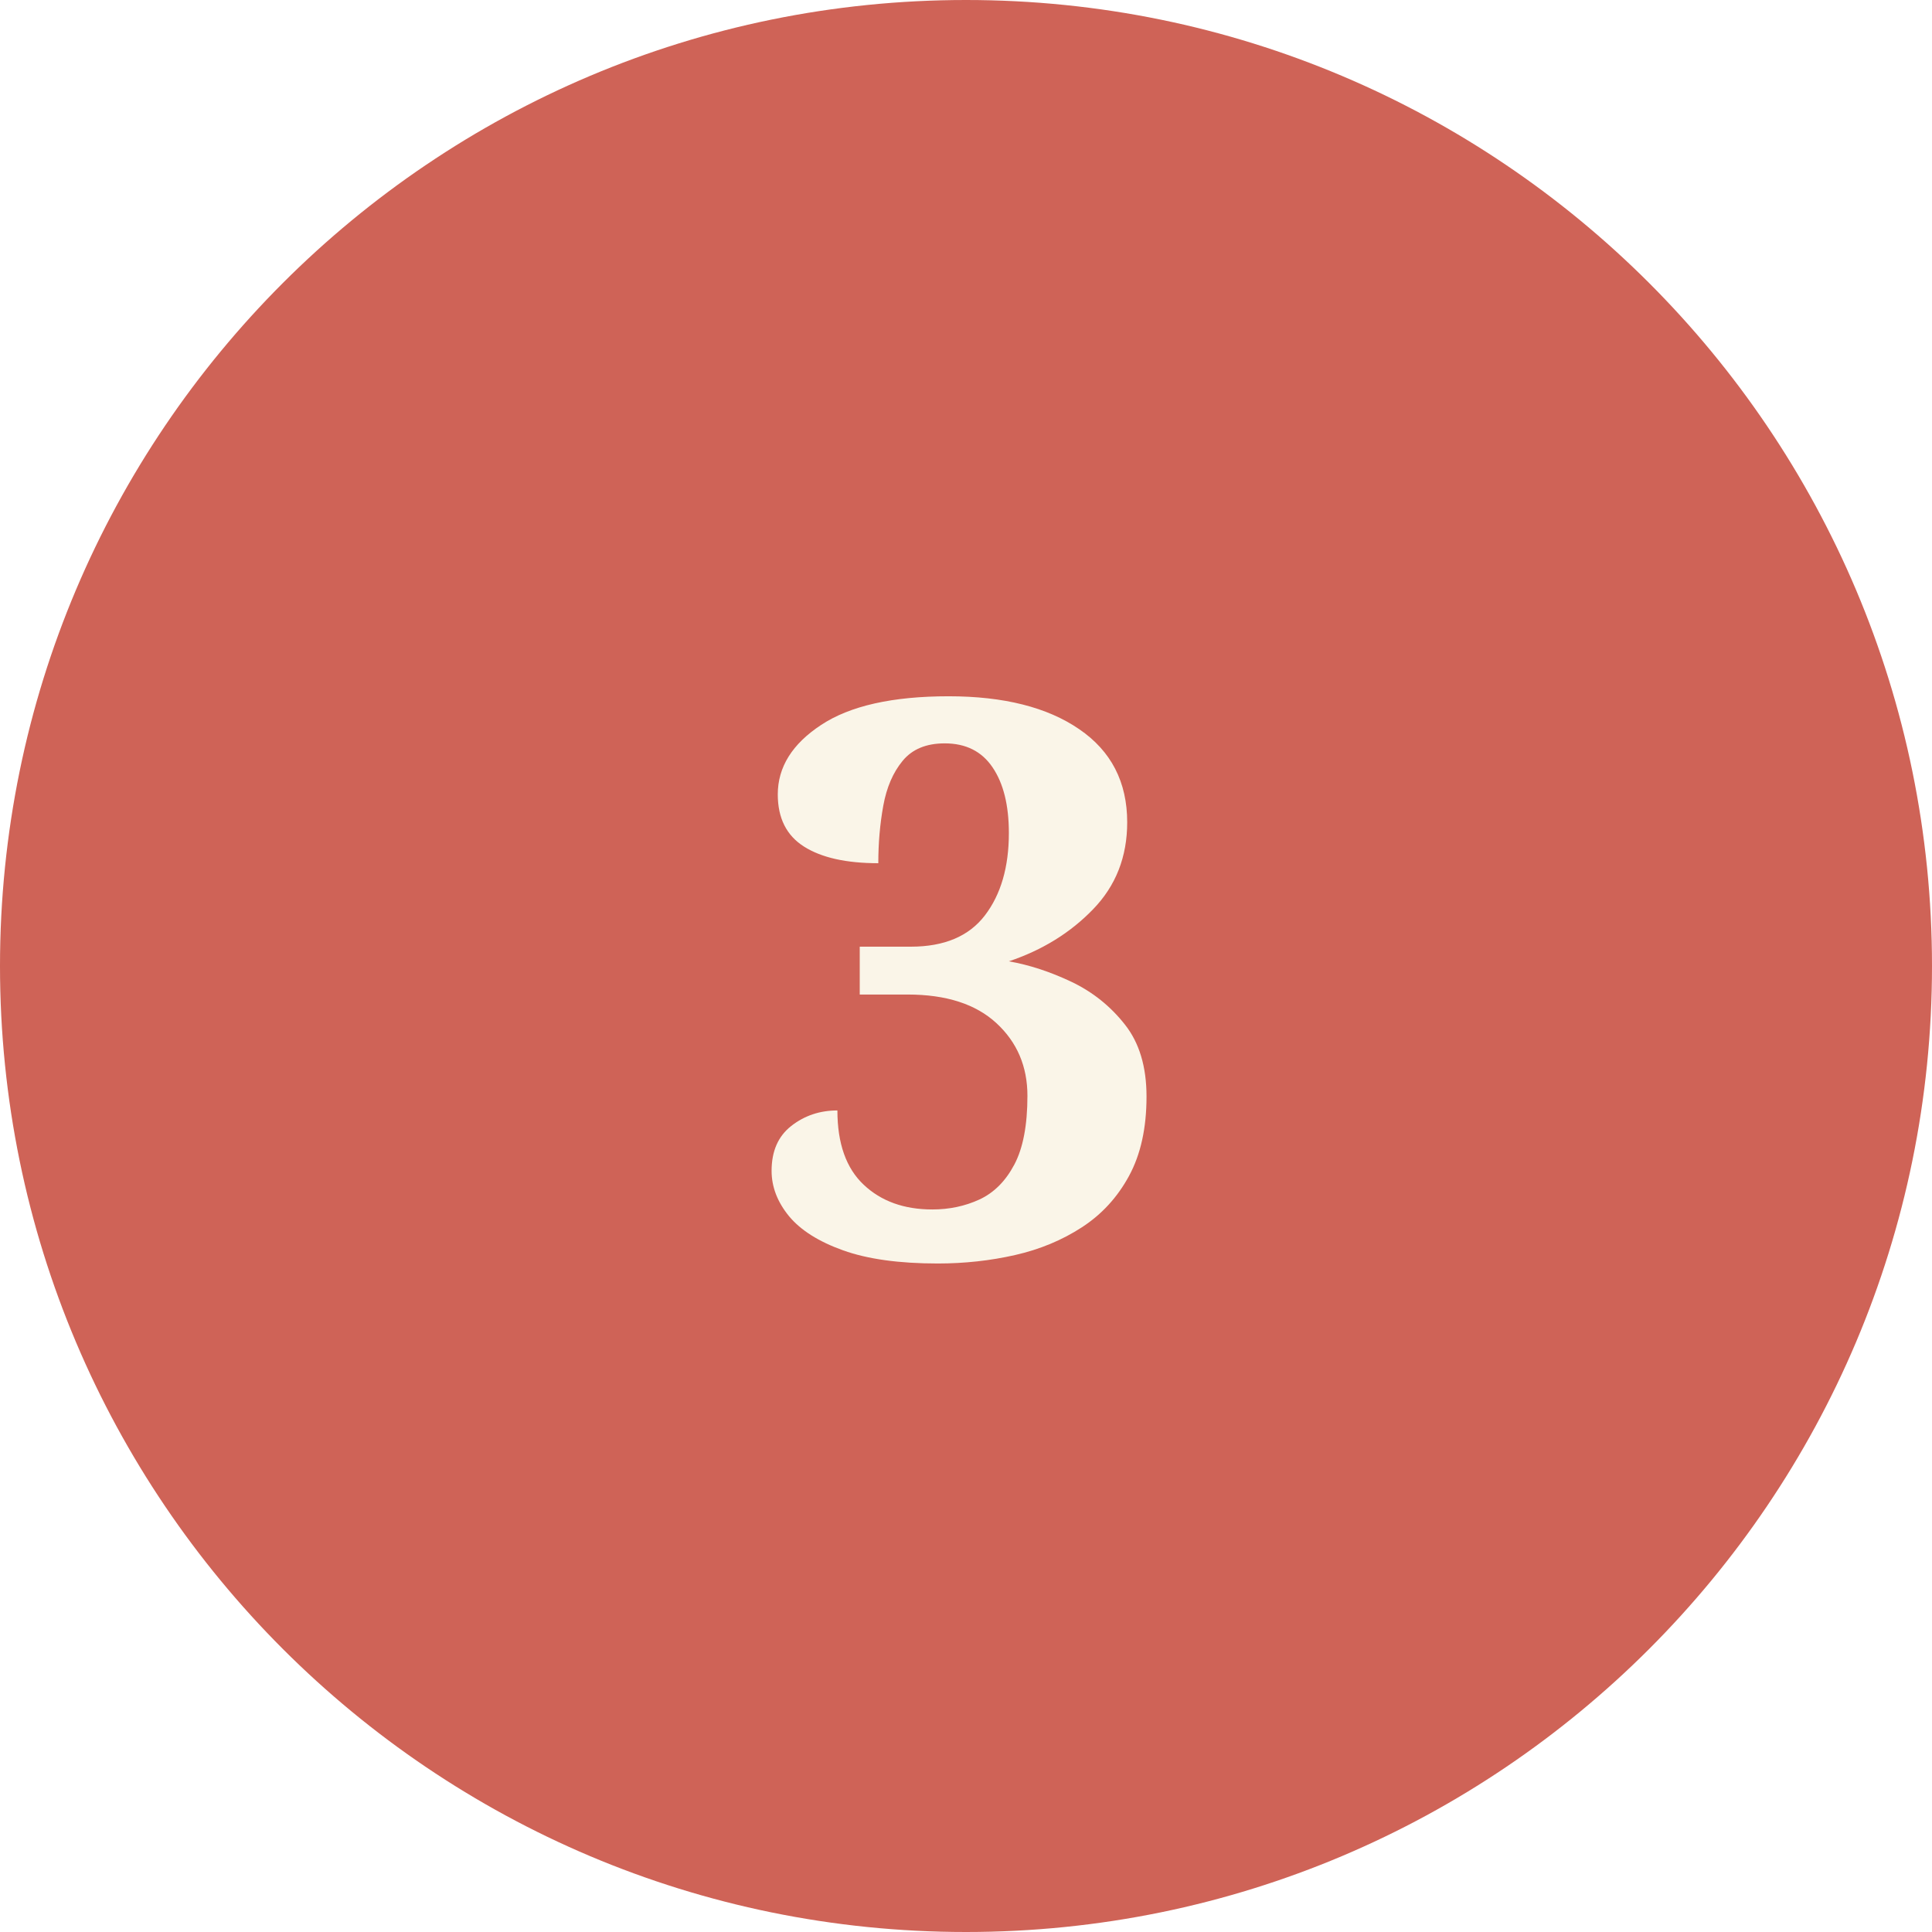
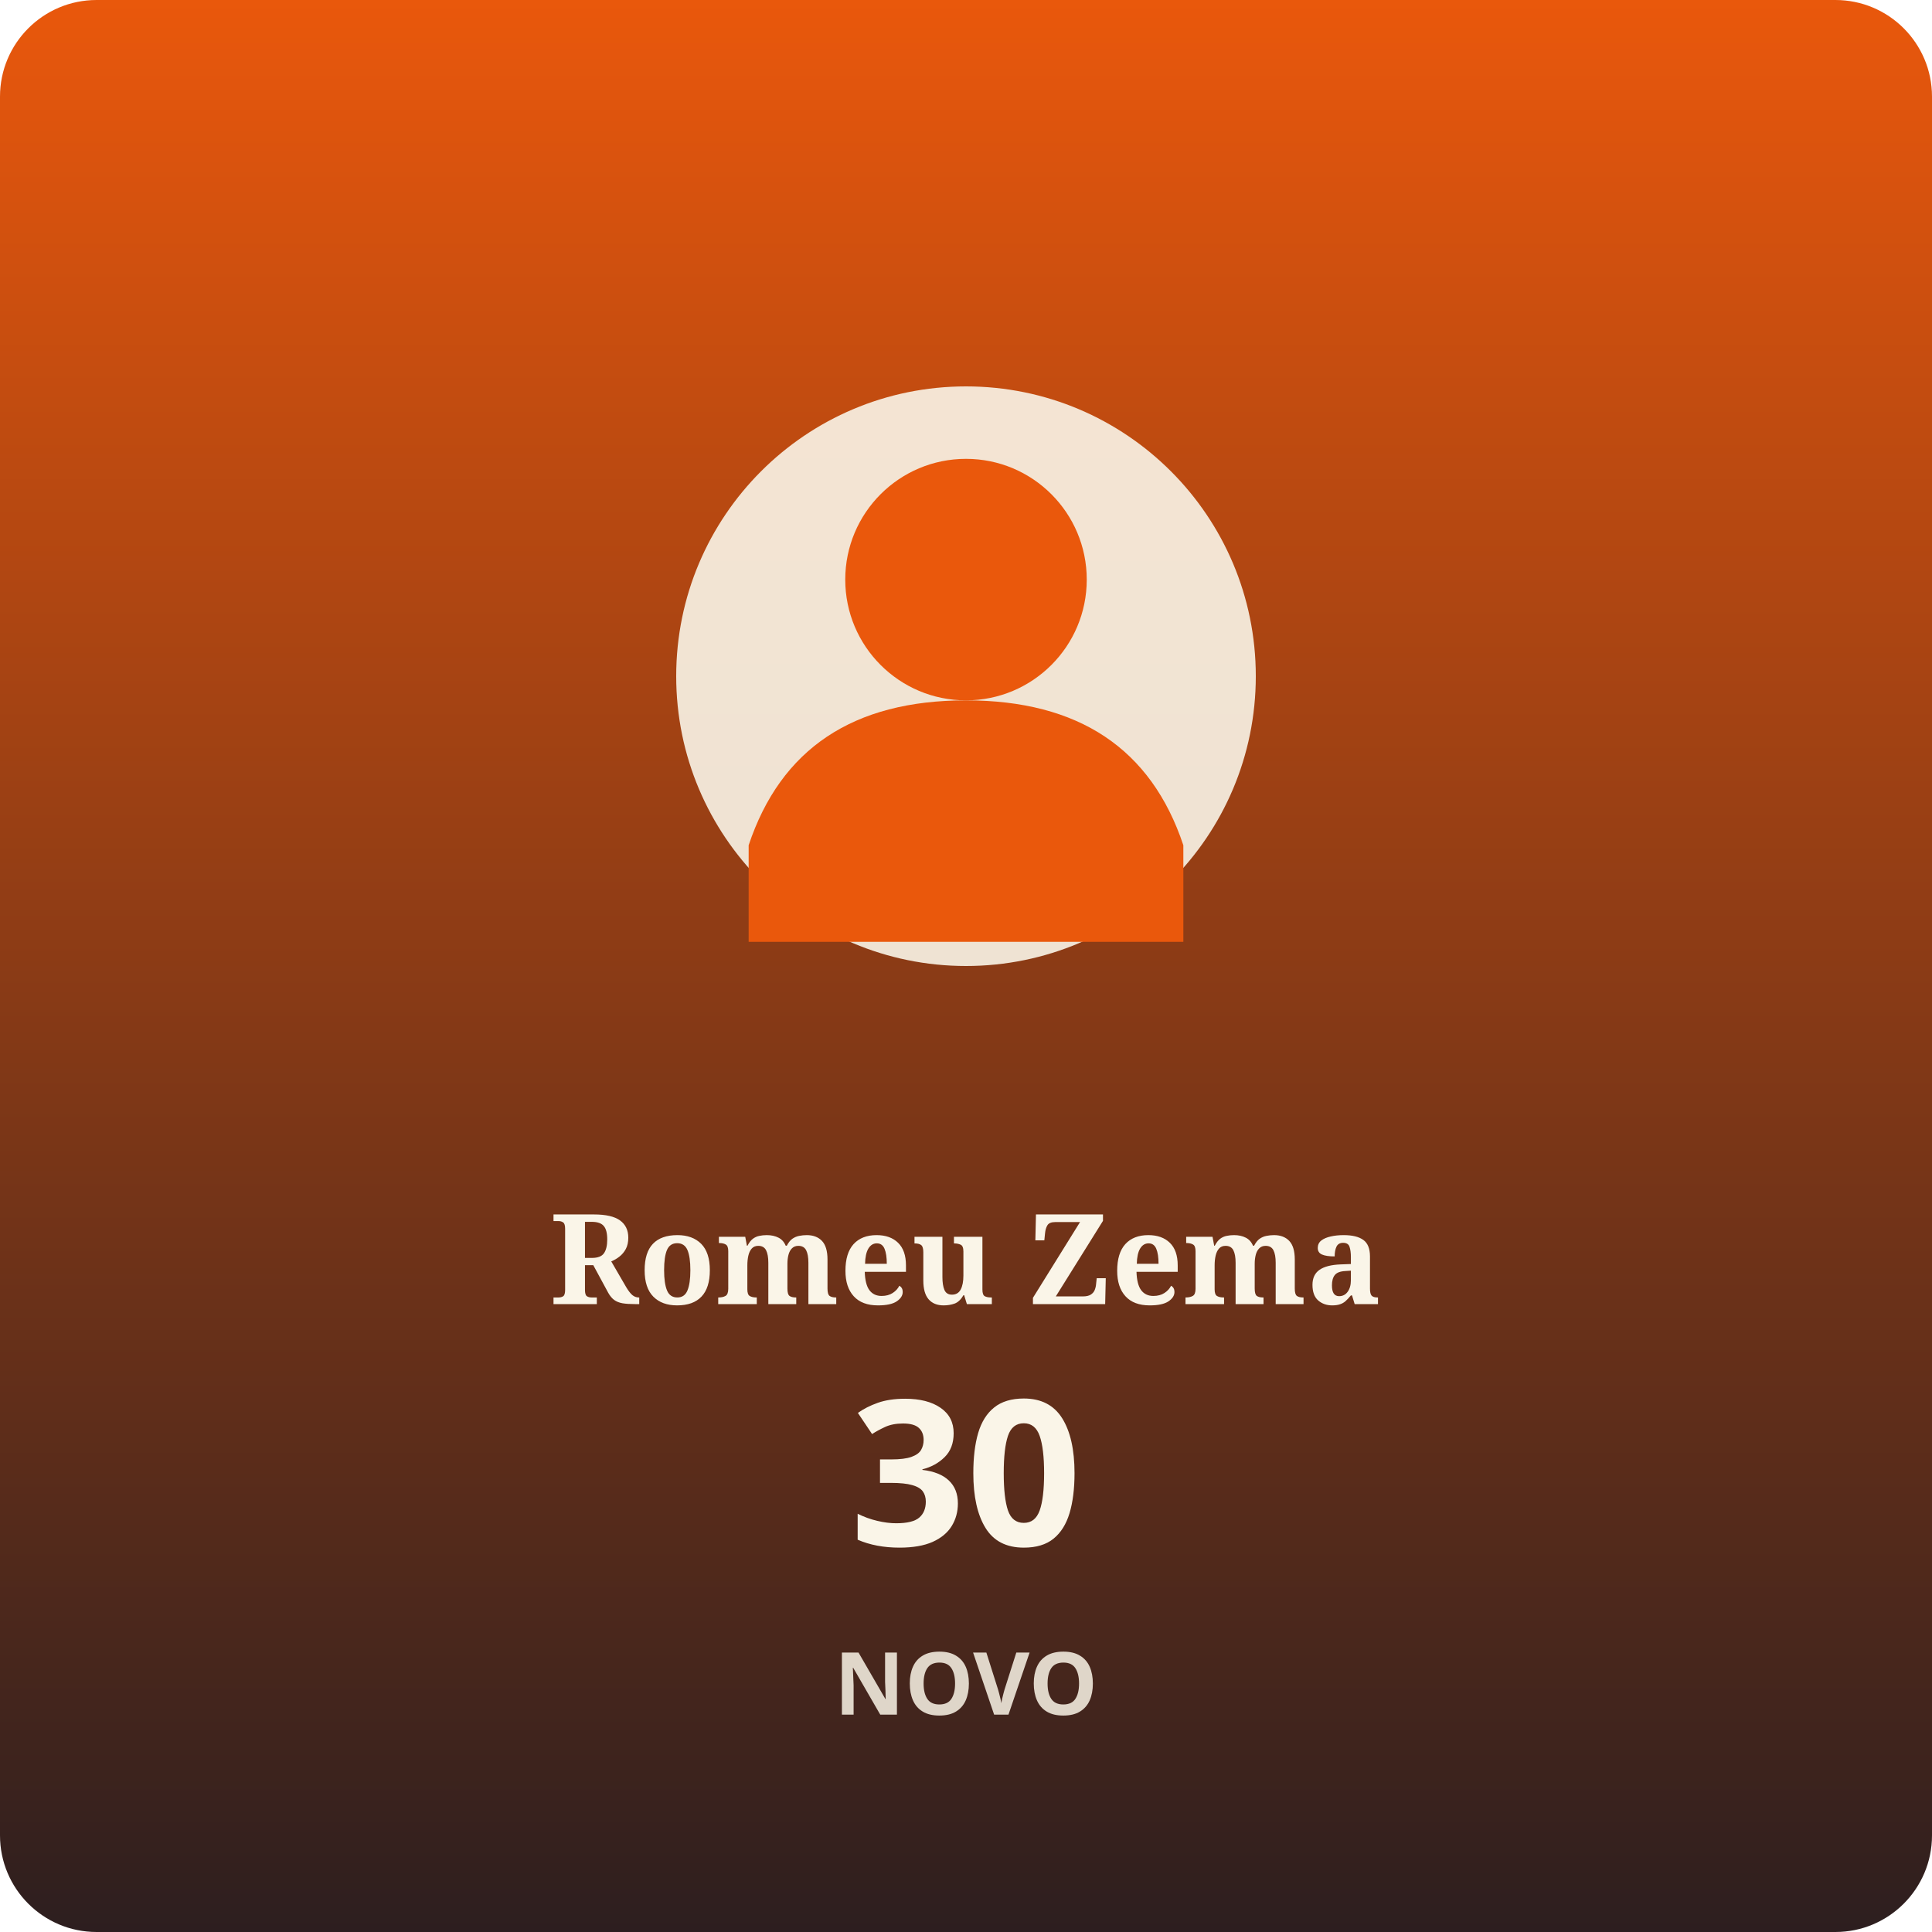
- <svg xmlns="http://www.w3.org/2000/svg" viewBox="0 0 200 200">
-   <rect width="200" height="200" rx="100" fill="#cf6357" />
-   <text x="100" y="130" text-anchor="middle" font-family="Georgia, serif" font-weight="900" font-size="80" fill="#faf5e8">3</text>
+ <svg xmlns="http://www.w3.org/2000/svg" viewBox="0 0 400 400" width="400" height="400">
+   <defs>
+     <linearGradient id="grad3" x1="0%" y1="0%" x2="0%" y2="100%">
+       <stop offset="0%" style="stop-color:#ea580c;stop-opacity:1" />
+       <stop offset="100%" style="stop-color:#2c1e1f;stop-opacity:1" />
+     </linearGradient>
+   </defs>
+   <rect width="400" height="400" fill="url(#grad3)" rx="20" />
+   <circle cx="200" cy="140" r="60" fill="#faf5e8" opacity="0.9" />
+   <circle cx="200" cy="120" r="25" fill="#ea580c" />
+   <path d="M 200 145 Q 165 145 155 175 L 155 195 L 245 195 L 245 175 Q 235 145 200 145 Z" fill="#ea580c" />
+   <text x="200" y="270" text-anchor="middle" font-family="Georgia, serif" font-weight="900" font-size="26" fill="#faf5e8">Romeu Zema</text>
+   <text x="200" y="320" text-anchor="middle" font-family="Segoe UI, sans-serif" font-weight="700" font-size="42" fill="#faf5e8">30</text>
+   <text x="200" y="355" text-anchor="middle" font-family="Segoe UI, sans-serif" font-weight="600" font-size="18" fill="#faf5e8" opacity="0.85">NOVO</text>
</svg>
